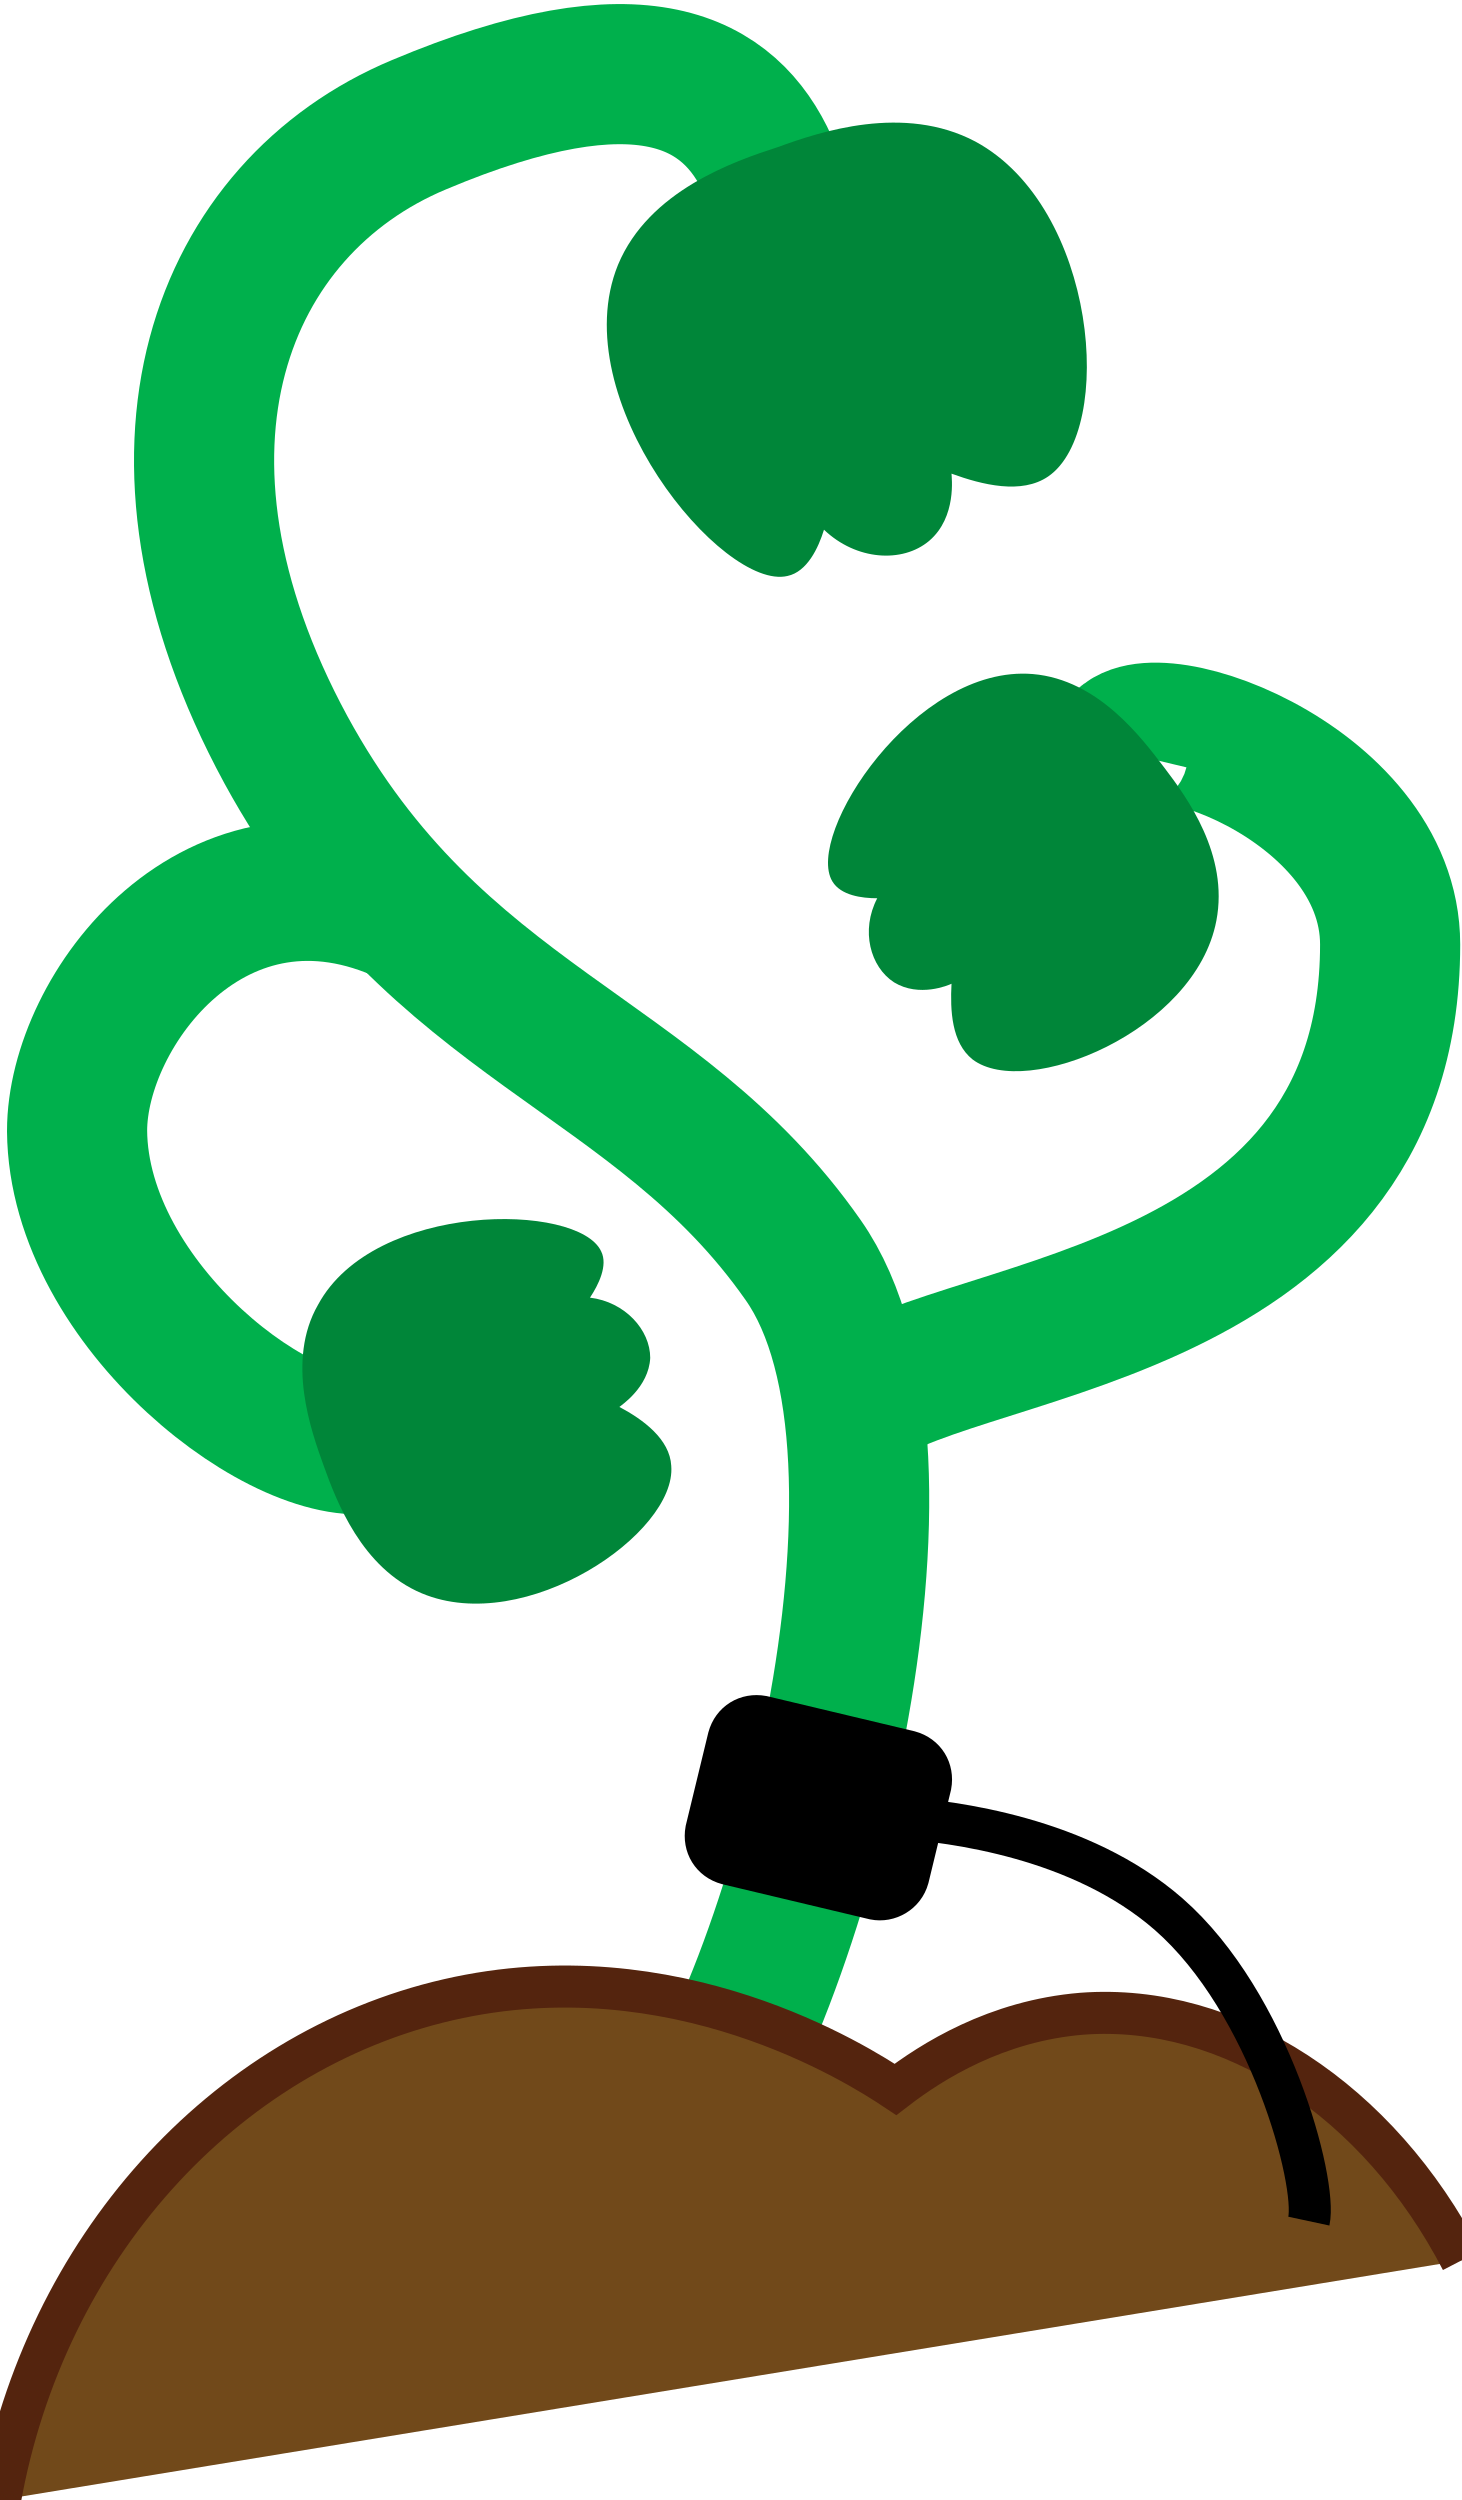
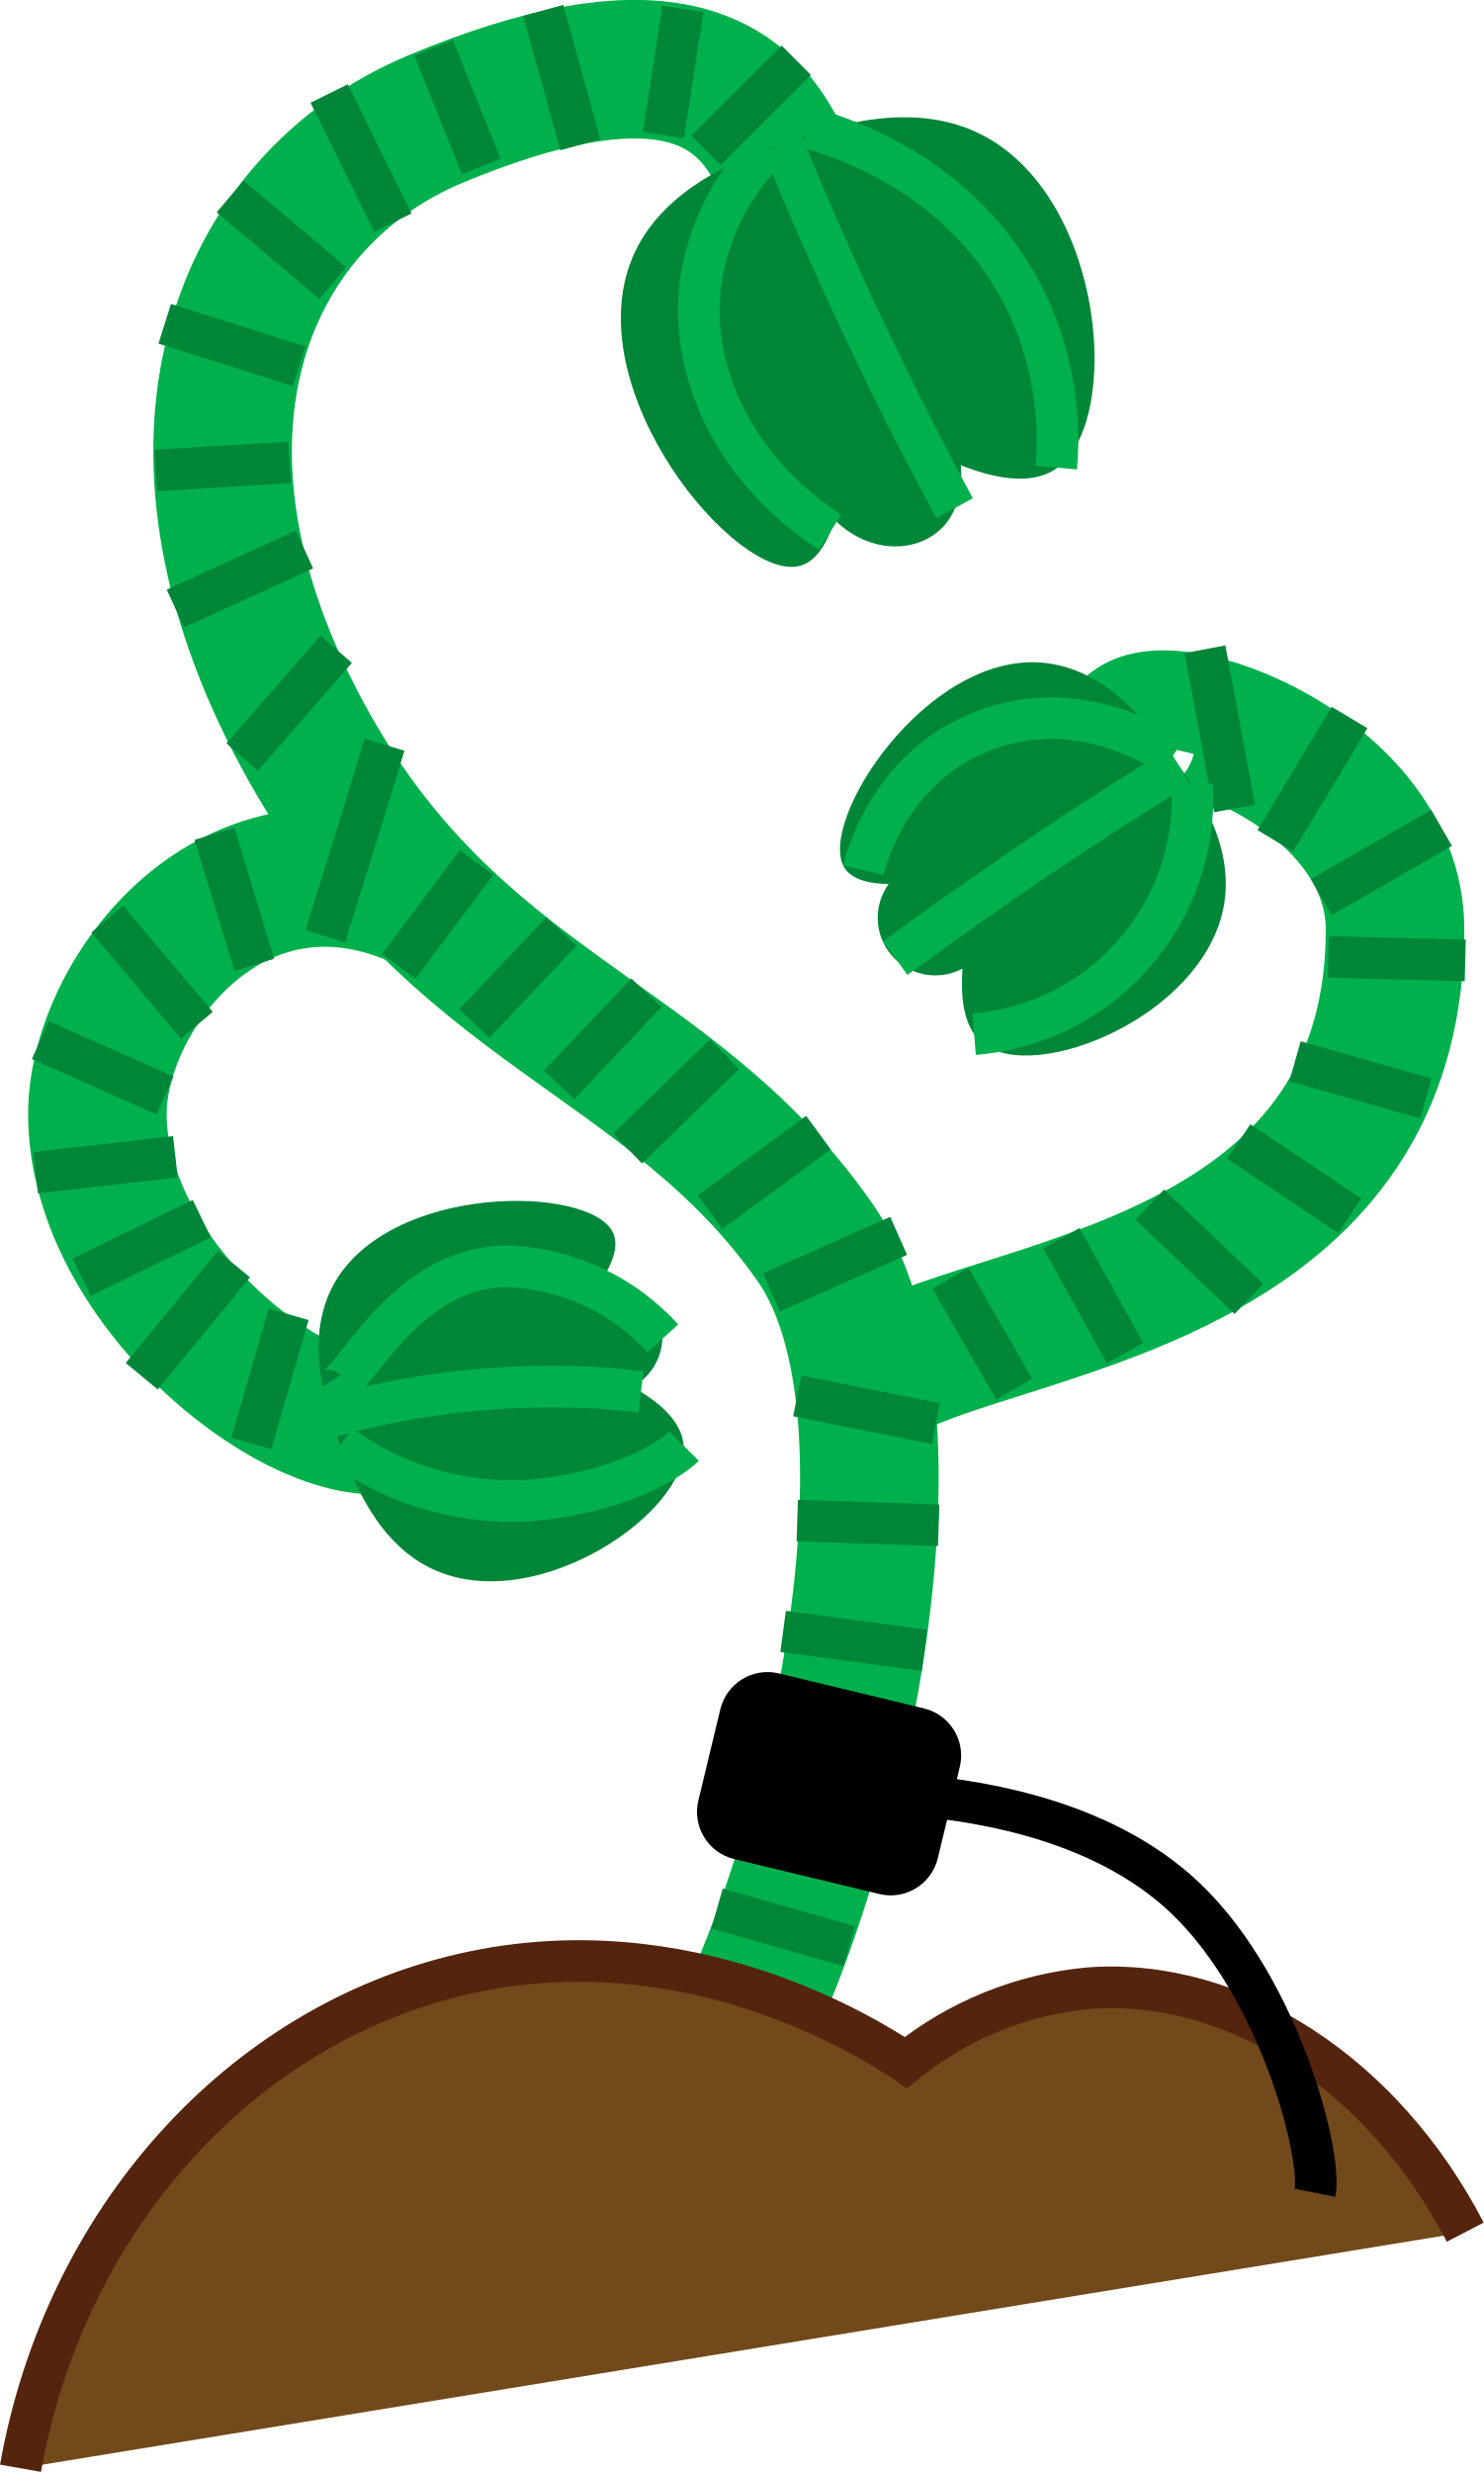
- <svg xmlns="http://www.w3.org/2000/svg" version="1.1" x="0px" y="0px" viewBox="0 0 104.3 178.4" style="enable-background:new 0 0 104.3 178.4;" xml:space="preserve">
-   <style type="text/css">
- 	.st0{fill:none;stroke:#00B04C;stroke-width:10;stroke-miterlimit:10;}
- 	.st1{fill:#71491A;stroke:#54240E;stroke-width:3;stroke-miterlimit:10;}
- 	.st2{fill:#008639;}
- 	.st3{stroke:#000000;stroke-width:3;stroke-miterlimit:10;}
- 	.st4{fill:none;stroke:#000000;stroke-width:3;stroke-miterlimit:10;}
- </style>
+ <svg xmlns="http://www.w3.org/2000/svg" viewBox="0 0 107.1 178.42">
+   <defs>
+     <style>.cls-1,.cls-2,.cls-5,.cls-7{fill:none;}.cls-1,.cls-5{stroke:#00b04c;}.cls-1,.cls-2,.cls-3,.cls-5,.cls-6,.cls-7{stroke-miterlimit:10;}.cls-1{stroke-width:10px;}.cls-2{stroke:#008639;}.cls-2,.cls-3,.cls-5,.cls-6,.cls-7{stroke-width:3px;}.cls-3{fill:#71491a;stroke:#54240e;}.cls-4{fill:#008639;}.cls-6,.cls-7{stroke:#000;}</style>
+   </defs>
  <g id="stem">
-     <path class="st0" d="M47.7,154.3c9.3-11.5,19.4-50.5,9.6-64.4c-10.5-15-26.1-16.6-36.9-36.4C8.8,32.1,15.8,14.8,29.9,8.9   c15.9-6.7,22.2-3.1,24.9,2.9" />
-     <path class="st0" d="M60.4,100.7c6.4-6.3,38.8-5.7,38.8-33.3c0-11.8-18.4-18-19.4-13.8" />
-     <path class="st0" d="M29.2,65.3C15.4,58.8,5.5,72.1,5.5,80.7c0.1,12.5,15.1,23.9,21.5,22.2" />
+     <path class="cls-1" d="M47.66,154.26c9.26-11.49,19.39-50.51,9.65-64.4-10.5-15-26.11-16.61-36.87-36.4-11.6-21.33-4.66-38.67,9.5-44.61,16-6.69,22.2-3.11,24.94,2.94" transform="translate(1.48 -0.25)" />
+     <path class="cls-1" d="M60.43,100.66c6.36-6.28,38.81-5.7,38.79-33.35,0-11.84-18.39-18-19.39-13.8" transform="translate(1.48 -0.25)" />
+     <path class="cls-1" d="M29.19,65.31C15.38,58.82,5.49,72.12,5.55,80.73c.08,12.55,15.07,23.94,21.5,22.21" transform="translate(1.48 -0.25)" />
  </g>
-   <g id="spirals">
- </g>
-   <g id="dirt_1_">
-     <path class="st1" d="M0,178.4c3.2-17.9,15.9-32,32-35.7c16.1-3.7,29.2,4.6,31.9,6.4c2.6-2,7.2-4.9,13.3-5.4   c10.6-0.8,21.2,6.2,27.1,17.6" />
+   <g id="stem_stripes" data-name="stem stripes">
+     <path class="cls-2" d="M50.28,138l9.54,2.72" transform="translate(1.48 -0.25)" />
+     <path class="cls-2" d="M55.05,118l10.21,1.36" transform="translate(1.48 -0.25)" />
+     <path class="cls-2" d="M56.07,110l10.21.34" transform="translate(1.48 -0.25)" />
+     <path class="cls-2" d="M56.07,101l10,2" transform="translate(1.48 -0.25)" />
+     <path class="cls-2" d="M67.13,92.51l4.6,8" transform="translate(1.48 -0.25)" />
+     <path class="cls-2" d="M54.2,93.53l9.19-4.08" transform="translate(1.48 -0.25)" />
+     <path class="cls-2" d="M49.77,87.74,57.6,82" transform="translate(1.48 -0.25)" />
+     <path class="cls-2" d="M43.82,83.15l7-6.81" transform="translate(1.48 -0.25)" />
+     <path class="cls-2" d="M38.88,78.55l6.3-6.64" transform="translate(1.48 -0.25)" />
+     <path class="cls-2" d="M32.75,74.13l6.3-6.64" transform="translate(1.48 -0.25)" />
+     <path class="cls-2" d="M27.31,70l5.61-7.49" transform="translate(1.48 -0.25)" />
+     <path class="cls-2" d="M26.28,54Q24.17,60.94,22,67.83" transform="translate(1.48 -0.25)" />
+     <path class="cls-2" d="M14,60.43c.79,2.61,2.08,6.85,2.88,9.46" transform="translate(1.48 -0.25)" />
+     <path class="cls-2" d="M6.26,66.59l6.47,7.66" transform="translate(1.48 -0.25)" />
+     <path class="cls-2" d="M1.43,75.32l9,4" transform="translate(1.48 -0.25)" />
+     <path class="cls-2" d="M1.09,84.89l10.09-1.15" transform="translate(1.48 -0.25)" />
+     <path class="cls-2" d="M13.09,88.21,4.41,92.43" transform="translate(1.48 -0.25)" />
+     <path class="cls-2" d="M15.41,91.49,8.75,99.58" transform="translate(1.48 -0.25)" />
+     <path class="cls-2" d="M19.35,95.11l-2.68,9.32" transform="translate(1.48 -0.25)" />
+     <path class="cls-2" d="M22.79,47.11,16,54.89" transform="translate(1.48 -0.25)" />
+     <path class="cls-2" d="M11.18,44.17l9.32-4.26" transform="translate(1.48 -0.25)" />
+     <path class="cls-2" d="M19.41,33.62l-9.64.59" transform="translate(1.48 -0.25)" />
+     <path class="cls-2" d="M10.41,23.62l9.7,3.06" transform="translate(1.48 -0.25)" />
+     <path class="cls-2" d="M15.13,14.43l7.41,6.25" transform="translate(1.48 -0.25)" />
+     <path class="cls-2" d="M22.28,7q2.31,4.67,4.6,9.32" transform="translate(1.48 -0.25)" />
+     <path class="cls-2" d="M29.82,3.7Q31.53,8,33.26,12.26" transform="translate(1.48 -0.25)" />
+     <path class="cls-2" d="M37.73,1l2.68,9.7" transform="translate(1.48 -0.25)" />
+     <path class="cls-2" d="M47.82.89,46.41,10" transform="translate(1.48 -0.25)" />
+     <path class="cls-2" d="M49.48,11.11,56,4.6" transform="translate(1.48 -0.25)" />
+     <path class="cls-2" d="M75.13,89.62q2.31,4.14,4.6,8.29" transform="translate(1.48 -0.25)" />
+     <path class="cls-2" d="M81.52,87.19,88.67,94" transform="translate(1.48 -0.25)" />
+     <path class="cls-2" d="M95.94,88l-8-5.36" transform="translate(1.48 -0.25)" />
+     <path class="cls-2" d="M92,76.85l9.44,2.68" transform="translate(1.48 -0.25)" />
+     <path class="cls-2" d="M94.41,69.32l9.88.25" transform="translate(1.48 -0.25)" />
+     <path class="cls-2" d="M93.9,65l8.68-5" transform="translate(1.48 -0.25)" />
+     <path class="cls-2" d="M90.58,60.94q2.69-4.45,5.36-8.9" transform="translate(1.48 -0.25)" />
+     <path class="cls-2" d="M87.64,58.6q-1.06-5.74-2.14-11.49" transform="translate(1.48 -0.25)" />
  </g>
-   <g id="newest_buds">
-     <path class="st2" d="M55.5,10.5c3-1.1,9-3.1,14.1-0.4c8.7,4.7,10,20.6,5.2,23.9c-1.9,1.3-4.7,0.6-6.9-0.2c0,0.2,0.4,3.1-1.6,4.8   c-1.9,1.6-5.2,1.4-7.5-0.8c-0.4,1.3-1.2,3-2.6,3.3c-4.6,1.1-16-12.6-12.1-22.2C46.3,13.6,52.4,11.5,55.5,10.5z" />
-     <path class="st2" d="M83.1,54.8c1.6,2.1,4.6,6.2,3.7,10.9c-1.5,7.9-13.6,12.8-17.4,9.9c-1.5-1.2-1.6-3.5-1.5-5.4   c-0.2,0.1-2.3,1-4.1-0.1c-1.7-1.1-2.4-3.7-1.2-6c-1.1,0-2.6-0.2-3.2-1.2c-2-3.3,5.9-15.5,14.3-14.8C78.4,48.5,81.5,52.7,83.1,54.8z   " />
-     <path class="st2" d="M23.1,104.6c0.9,2.5,2.7,7.3,7,9.1c7.4,3.1,18.2-4.3,17.8-9.1c-0.1-1.9-2-3.3-3.7-4.2c0.1-0.1,2.1-1.4,2.2-3.5   c0-2-1.8-4-4.3-4.3c0.6-0.9,1.3-2.3,0.8-3.3c-1.6-3.5-16.2-3.6-20.2,3.8C20.4,97.1,22.2,102.1,23.1,104.6z" />
+   <g id="dirt">
+     <path class="cls-3" d="M0,178.4c3.18-17.92,15.86-32,32-35.68s29.19,4.59,31.91,6.39a24.63,24.63,0,0,1,13.28-5.37C87.76,143,98.4,150,104.29,161.36" transform="translate(1.48 -0.25)" />
+   </g>
+   <g id="newest_buds" data-name="newest buds">
+     <path class="cls-4" d="M55.47,10.46c3-1.06,9-3.12,14.1-.39,8.71,4.66,10,20.63,5.2,24-1.89,1.31-4.71.62-6.89-.24,0,.2.37,3.1-1.64,4.78S61,40,58.78,37.78c-.42,1.28-1.18,3-2.56,3.32-4.56,1.13-16-12.59-12.08-22.18C46.32,13.63,52.39,11.52,55.47,10.46Z" transform="translate(1.48 -0.25)" />
+     <path class="cls-4" d="M83.12,54.83c1.55,2.1,4.61,6.24,3.73,10.88-1.51,7.91-13.61,12.79-17.36,9.87C68,74.42,67.86,72.06,68,70.16a4.16,4.16,0,0,1-5.33-6.11c-1.1,0-2.6-.2-3.2-1.18-2-3.28,5.89-15.52,14.31-14.79C78.42,48.48,81.54,52.7,83.12,54.83Z" transform="translate(1.48 -0.25)" />
+     <path class="cls-4" d="M23.08,104.56c.9,2.45,2.67,7.28,7,9.09,7.43,3.1,18.17-4.33,17.79-9.07-.14-1.87-2-3.29-3.7-4.22A4.16,4.16,0,0,0,42,92.55c.59-.92,1.27-2.28.77-3.33C41.16,85.76,26.6,85.61,22.58,93,20.36,97.14,22.16,102.06,23.08,104.56Z" transform="translate(1.48 -0.25)" />
+   </g>
+   <g id="bud_stripes" data-name="bud stripes">
+     <path class="cls-5" d="M53.89,11a17.31,17.31,0,0,0-4.8,9.66c-.86,6.79,2.81,13.78,9.35,18" transform="translate(1.48 -0.25)" />
+     <path class="cls-5" d="M55,10.62c1.74,4.26,3.67,8.69,5.83,13.25s4.39,9,6.6,13.06" transform="translate(1.48 -0.25)" />
+     <path class="cls-5" d="M74.77,34A23,23,0,0,0,72.58,22C68,12.53,58.34,9.86,56.75,9.45" transform="translate(1.48 -0.25)" />
+     <path class="cls-5" d="M60.84,63.06c.14-.6,1.79-7.33,8.51-10,7.2-2.9,13.42,1.56,13.77,1.81" transform="translate(1.48 -0.25)" />
+     <path class="cls-5" d="M63.14,69.4q5-3.65,10.46-7.36,5.13-3.45,10.06-6.47" transform="translate(1.48 -0.25)" />
+     <path class="cls-5" d="M68.84,74.89a17.12,17.12,0,0,0,15.74-18" transform="translate(1.48 -0.25)" />
+     <path class="cls-5" d="M21.82,100.33c1.41,2.22,5-9,13.66-8.67a15.94,15.94,0,0,1,10.89,5.19" transform="translate(1.48 -0.25)" />
+     <path class="cls-5" d="M22.37,102.5a59.1,59.1,0,0,1,16.85-2.16c2,0,3.82.17,5.57.37" transform="translate(1.48 -0.25)" />
+     <path class="cls-5" d="M23.08,104.56a21,21,0,0,0,13.42,4c6.5-.46,10.39-2.91,11.4-3.93" transform="translate(1.48 -0.25)" />
  </g>
  <g id="TEMP">
-     <path class="st3" d="M62.4,135.5L51.9,133c-1.1-0.3-1.7-1.3-1.5-2.4L52,124c0.3-1.1,1.3-1.7,2.4-1.5l10.5,2.5   c1.1,0.3,1.7,1.3,1.5,2.4l-1.6,6.6C64.5,135.1,63.4,135.7,62.4,135.5z" />
-     <path class="st4" d="M93.4,158.5c0.6-2.8-2.8-15.6-10-21.9c-6.3-5.5-15.4-6.6-19.3-6.9" />
+     <rect class="cls-6" x="50.99" y="123.6" width="14.78" height="10.78" rx="2" transform="translate(33.29 -10.33) rotate(13.54)" />
+     <path class="cls-7" d="M93.44,158.52c.56-2.8-2.75-15.56-10-21.86-6.27-5.47-15.41-6.57-19.27-6.85" transform="translate(1.48 -0.25)" />
  </g>
</svg>
